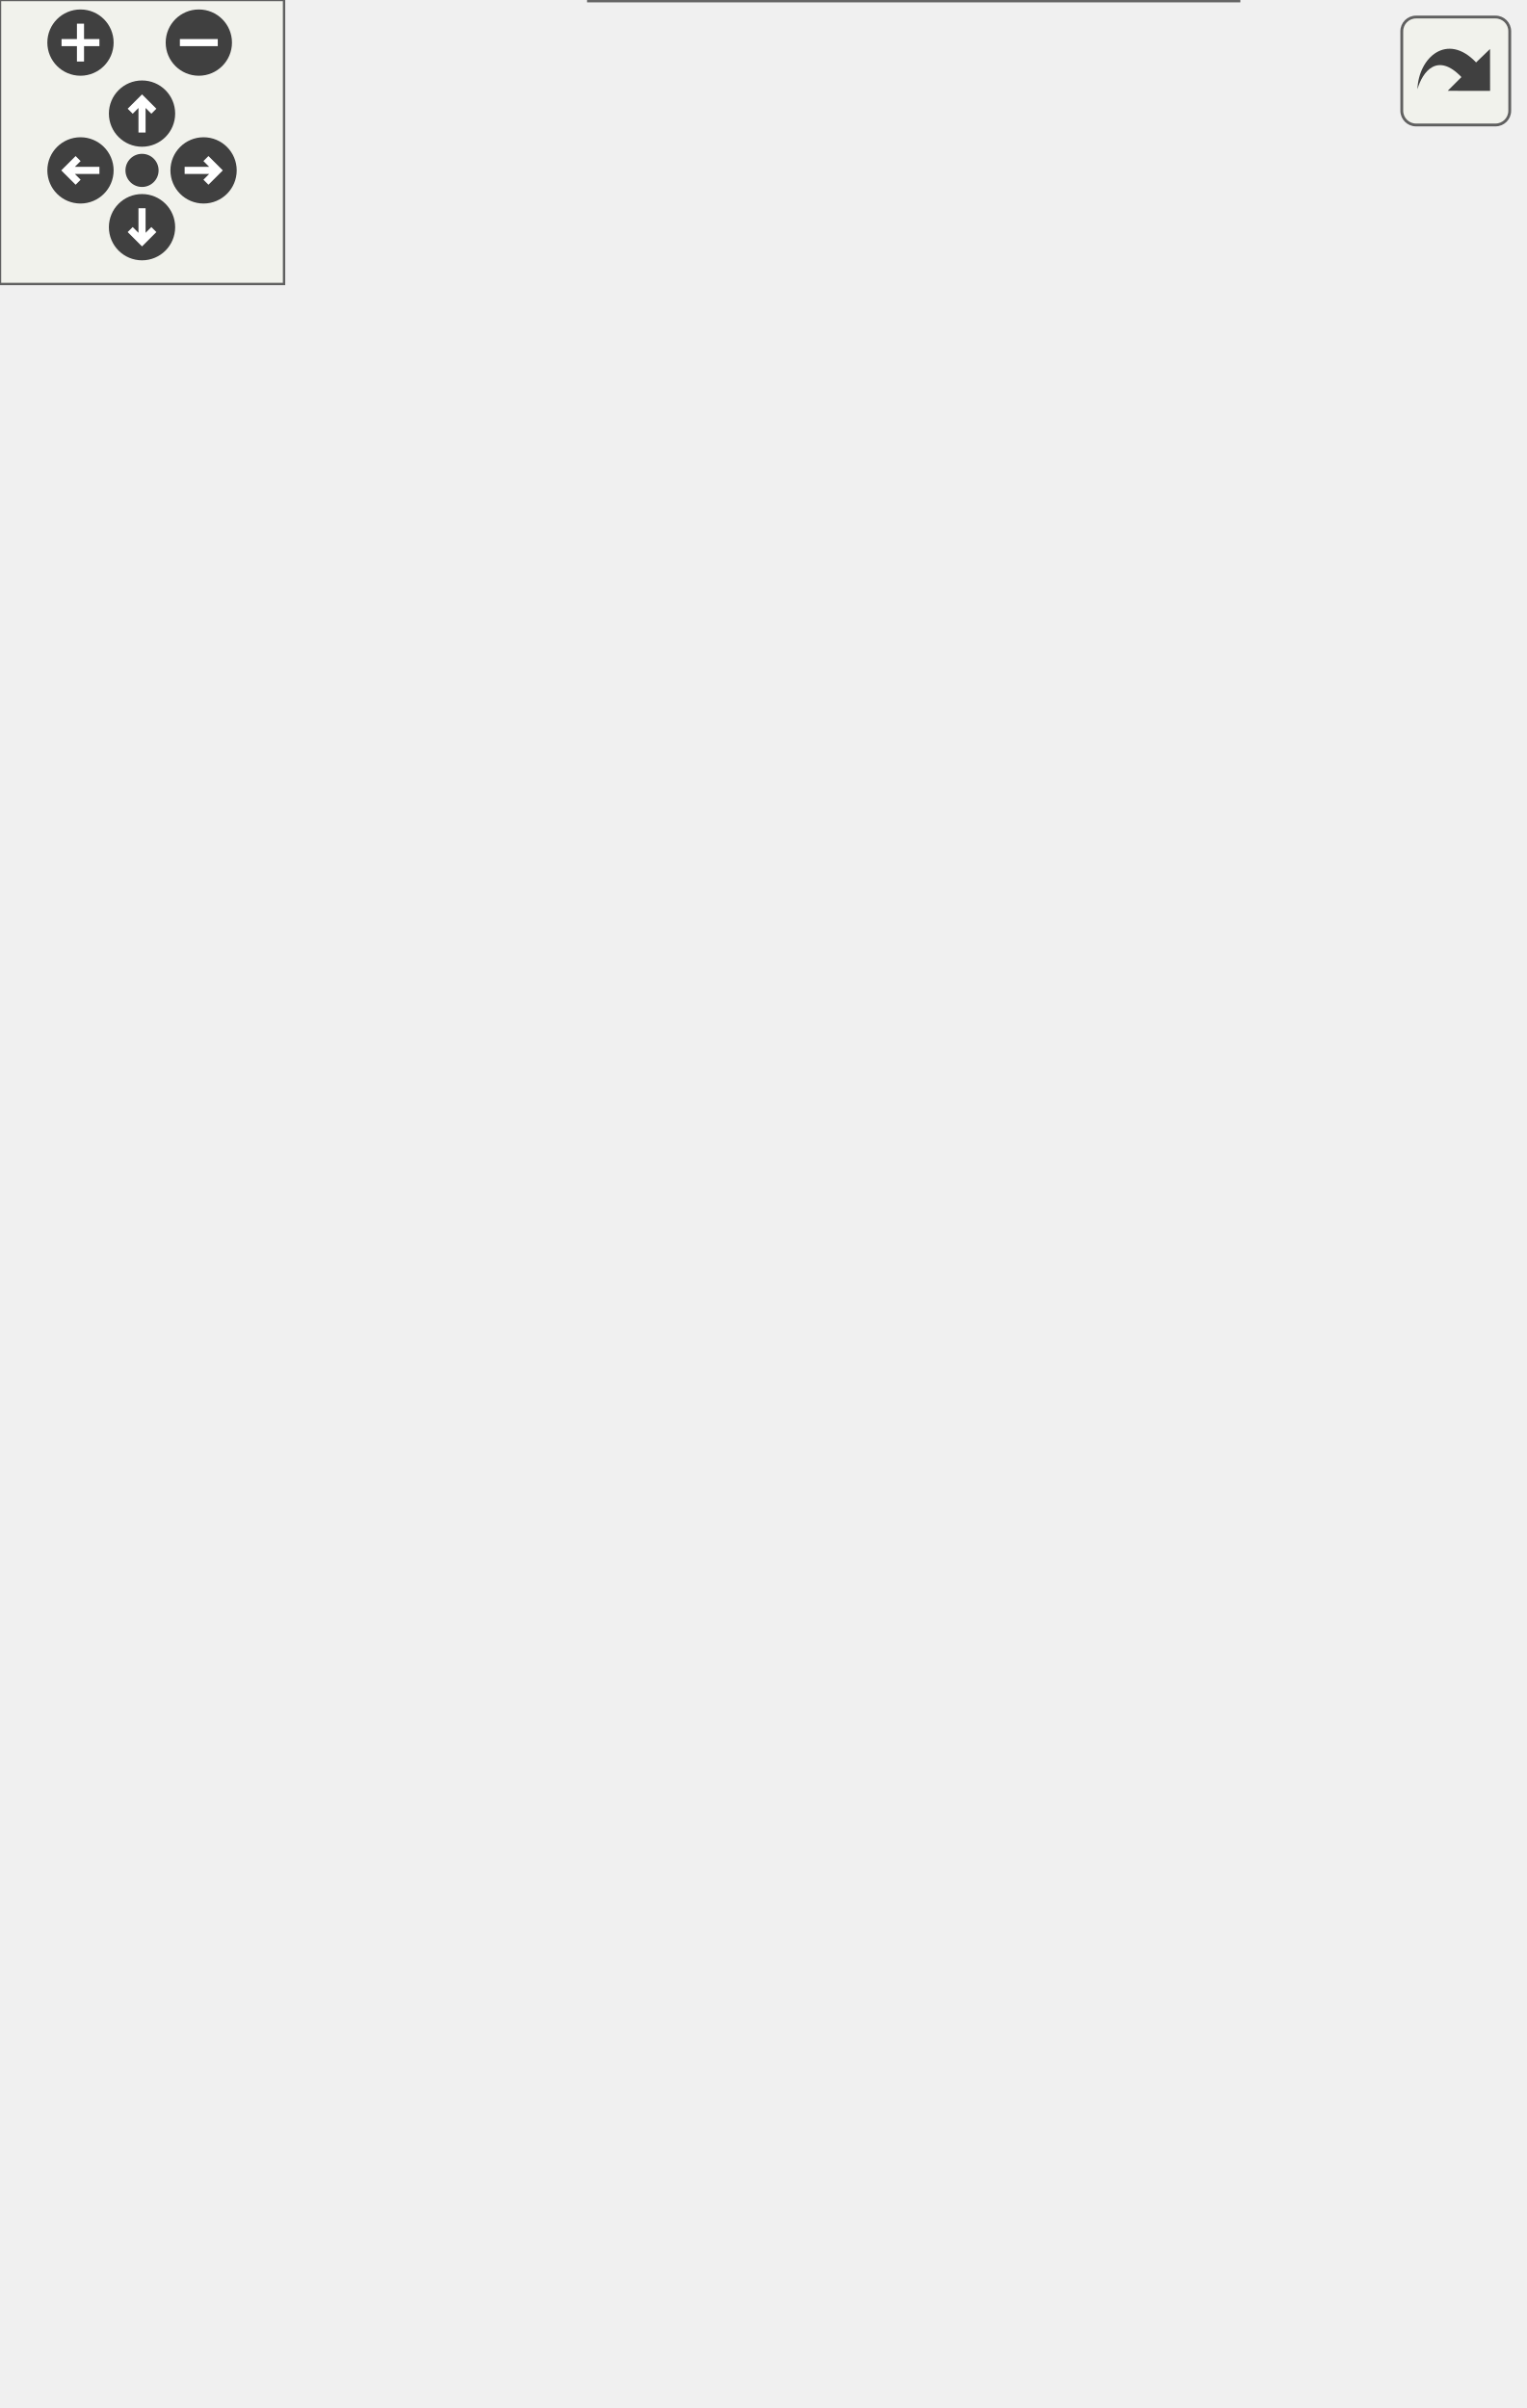
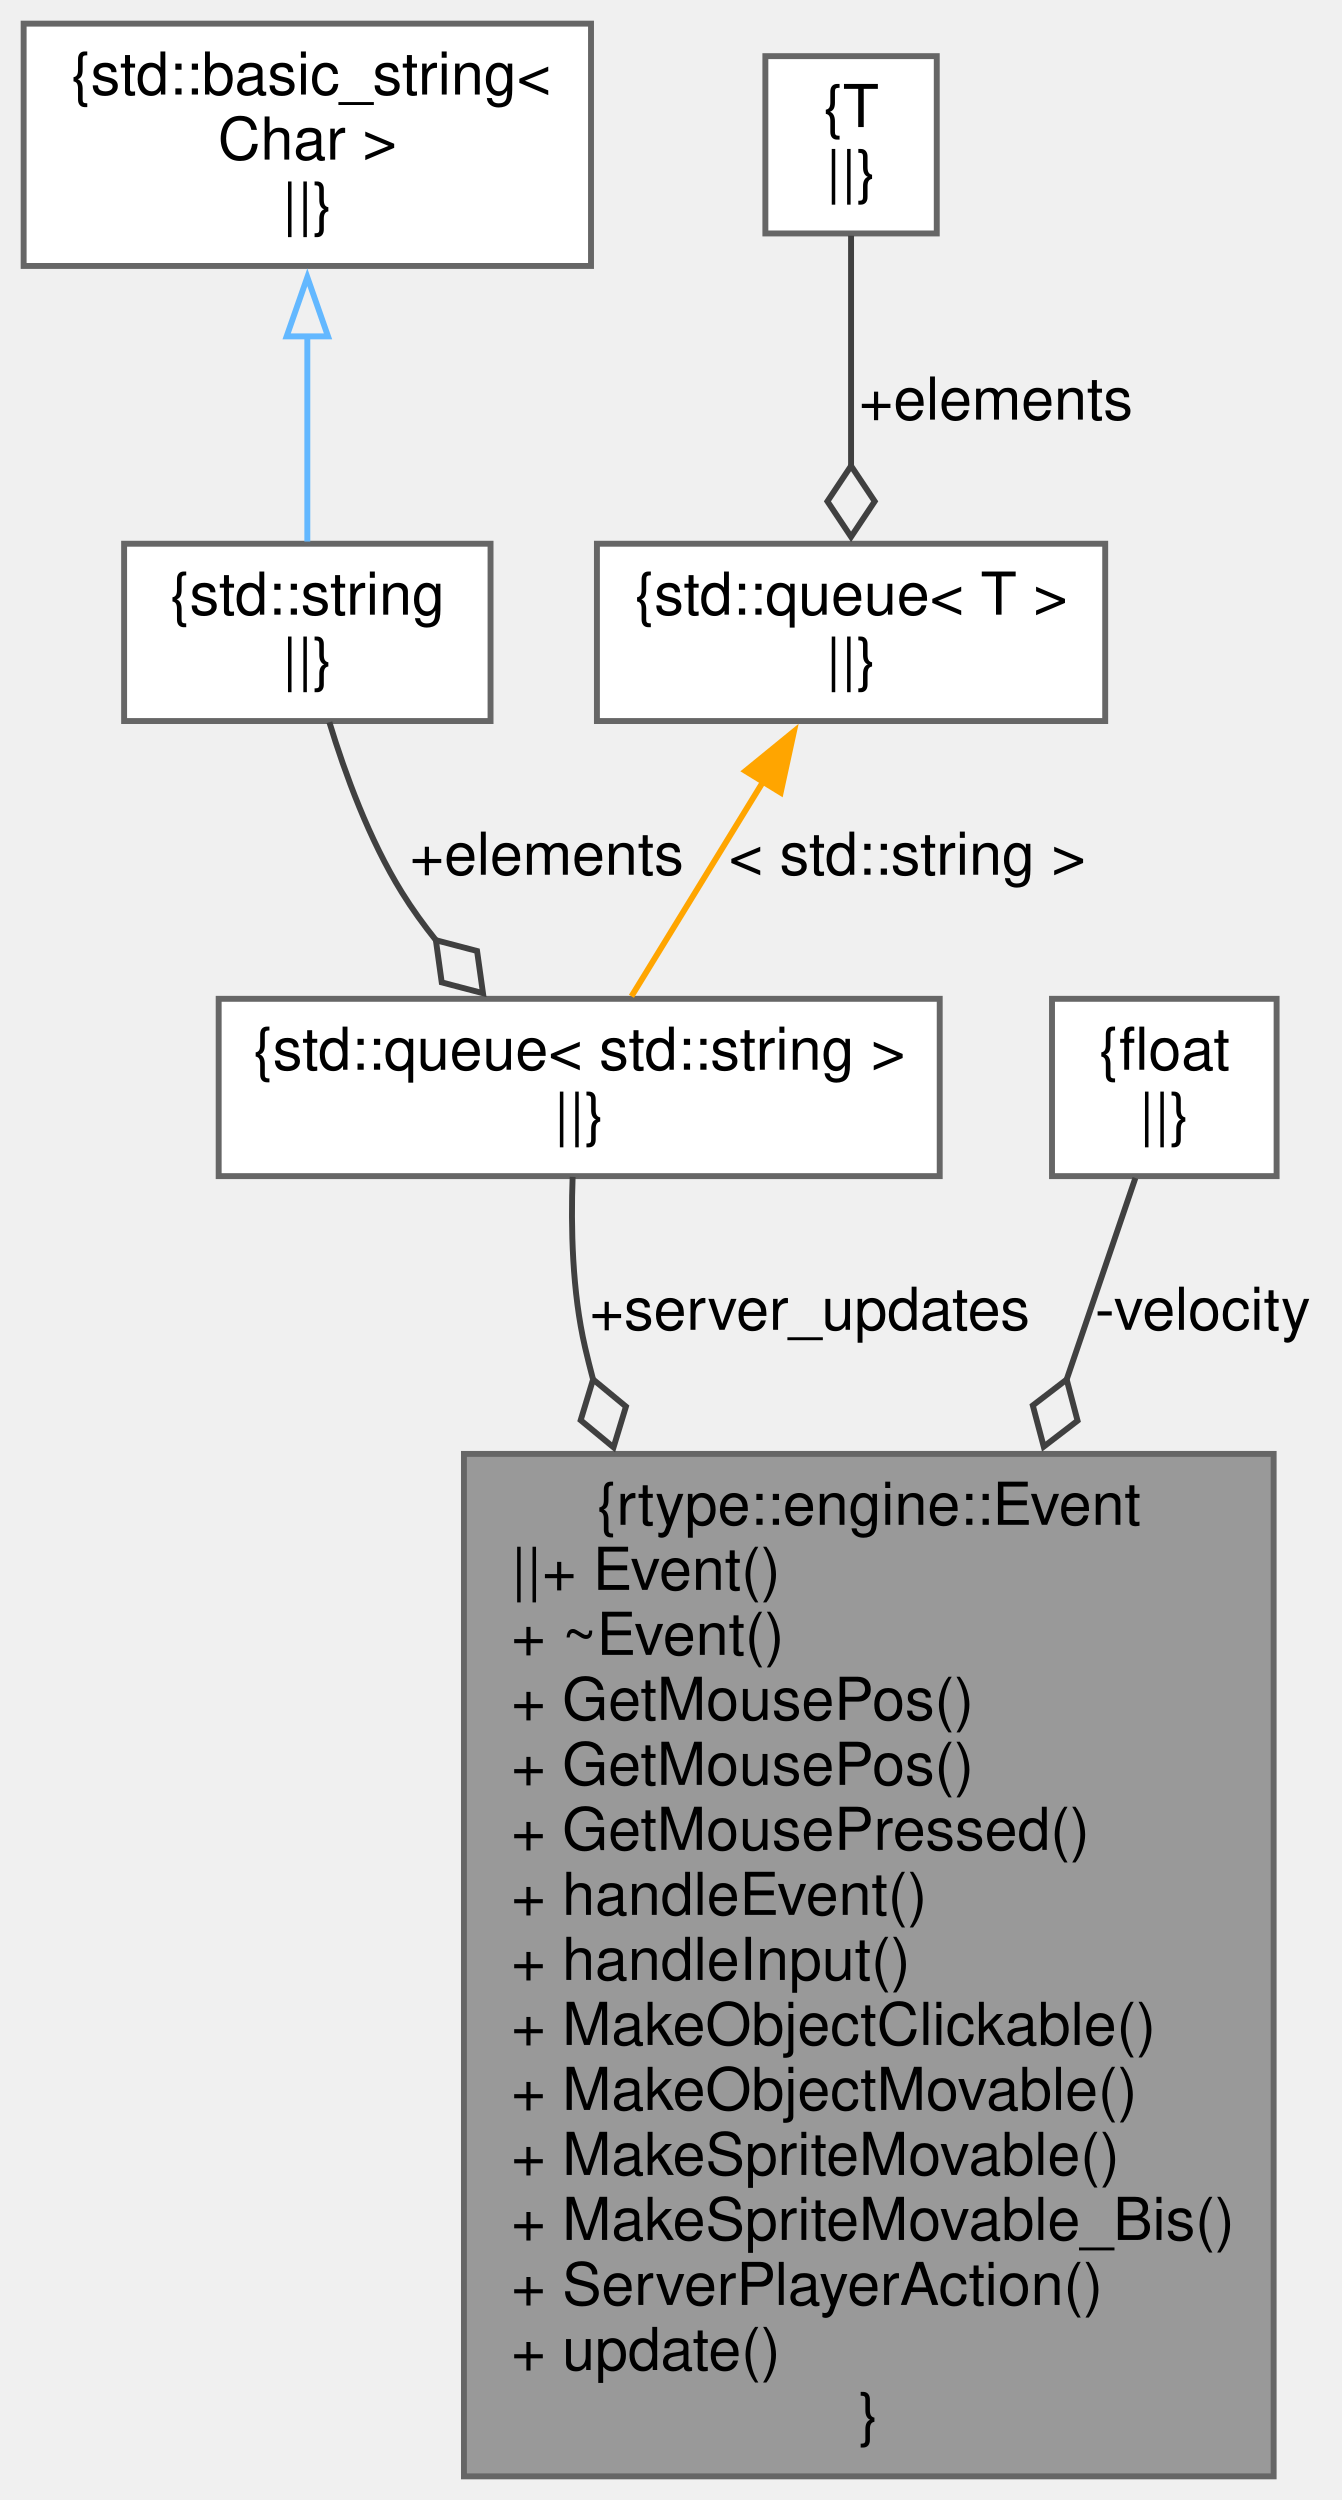
- <svg xmlns="http://www.w3.org/2000/svg" xmlns:xlink="http://www.w3.org/1999/xlink" id="main" version="1.1" xml:space="preserve">
-   <style type="text/css">
- .edge:hover path { stroke: red; }
- .edge:hover polygon { stroke: red; fill: red; }
- </style>
-   <defs>
-     <circle id="rim" cx="0" cy="0" r="7" />
-     <circle id="rim2" cx="0" cy="0" r="3.5" />
-     <g id="zoomPlus">
-       <use xlink:href="#rim" fill="#404040">
-         <set attributeName="fill" to="#808080" begin="zoomplus.mouseover" end="zoomplus.mouseout" />
-       </use>
-       <path d="M-4,0h8M0,-4v8" fill="none" stroke="white" stroke-width="1.5" pointer-events="none" />
-     </g>
-     <g id="zoomMin">
-       <use xlink:href="#rim" fill="#404040">
-         <set attributeName="fill" to="#808080" begin="zoomminus.mouseover" end="zoomminus.mouseout" />
-       </use>
-       <path d="M-4,0h8" fill="none" stroke="white" stroke-width="1.5" pointer-events="none" />
-     </g>
-     <g id="dirArrow">
-       <path fill="none" stroke="white" stroke-width="1.5" d="M0,-3.0v7 M-2.5,-0.5L0,-3.0L2.5,-0.5" />
-     </g>
-     <g id="resetDef">
-       <use xlink:href="#rim2" fill="#404040">
-         <set attributeName="fill" to="#808080" begin="reset.mouseover" end="reset.mouseout" />
-       </use>
-     </g>
-   </defs>
-   <svg id="graph" class="graph">
-     <g id="viewport">
-       <g id="node1" class="node">
-         <g id="a_node1">
-           <a xlink:title="This class is the base class for all the Event.">
-             <polygon fill="#999999" stroke="#666666" points="261.5,-195 124.5,-195 124.5,0 261.5,0 261.5,-195" />
-             <text text-anchor="middle" x="193" y="-183" font-family="Helvetica,sans-Serif" font-size="10.00">{rtype::engine::Event</text>
-             <text text-anchor="start" x="132.5" y="-172" font-family="Helvetica,sans-Serif" font-size="10.00">||+ Event()</text>
-             <text text-anchor="start" x="132.5" y="-161" font-family="Helvetica,sans-Serif" font-size="10.00">+ ~Event()</text>
-             <text text-anchor="start" x="132.5" y="-150" font-family="Helvetica,sans-Serif" font-size="10.00">+ getClientBuffer()</text>
-             <text text-anchor="start" x="132.5" y="-139" font-family="Helvetica,sans-Serif" font-size="10.00">+ GetMousePos()</text>
-             <text text-anchor="start" x="132.5" y="-128" font-family="Helvetica,sans-Serif" font-size="10.00">+ GetMousePos()</text>
-             <text text-anchor="start" x="132.5" y="-117" font-family="Helvetica,sans-Serif" font-size="10.00">+ GetMousePressed()</text>
-             <text text-anchor="start" x="132.5" y="-106" font-family="Helvetica,sans-Serif" font-size="10.00">+ handleEvent()</text>
-             <text text-anchor="start" x="132.5" y="-95" font-family="Helvetica,sans-Serif" font-size="10.00">+ handleInput()</text>
-             <text text-anchor="start" x="132.5" y="-84" font-family="Helvetica,sans-Serif" font-size="10.00">+ MakeObjectClickable()</text>
-             <text text-anchor="start" x="132.5" y="-73" font-family="Helvetica,sans-Serif" font-size="10.00">+ MakeObjectMovable()</text>
-             <text text-anchor="start" x="132.5" y="-62" font-family="Helvetica,sans-Serif" font-size="10.00">+ MakeSpriteMovable()</text>
-             <text text-anchor="start" x="132.5" y="-51" font-family="Helvetica,sans-Serif" font-size="10.00">+ MakeSpriteMovable_Bis()</text>
-             <text text-anchor="start" x="132.5" y="-40" font-family="Helvetica,sans-Serif" font-size="10.00">+ sendMessage()</text>
-             <text text-anchor="start" x="132.5" y="-29" font-family="Helvetica,sans-Serif" font-size="10.00">+ ServerPlayerAction()</text>
-             <text text-anchor="start" x="132.5" y="-18" font-family="Helvetica,sans-Serif" font-size="10.00">+ update()</text>
-             <text text-anchor="middle" x="193" y="-7" font-family="Helvetica,sans-Serif" font-size="10.00">}</text>
-           </a>
-         </g>
-       </g>
-       <g id="node2" class="node">
-         <g id="a_node2">
-           <a xlink:title=" ">
-             <polygon fill="white" stroke="#666666" points="155,-277.5 33,-277.5 33,-247.5 155,-247.5 155,-277.5" />
-             <text text-anchor="middle" x="94" y="-265.5" font-family="Helvetica,sans-Serif" font-size="10.00">{std::queue&lt; std::string &gt;</text>
-             <text text-anchor="middle" x="94" y="-254.5" font-family="Helvetica,sans-Serif" font-size="10.00">||}</text>
-           </a>
-         </g>
-       </g>
-       <g id="edge1" class="edge">
-         <path fill="none" stroke="#404040" d="M98.63,-247.1C102.05,-237.24 107.11,-224 113,-213 114.45,-210.29 115.95,-207.58 117.49,-204.85" />
-         <polygon fill="none" stroke="#404040" points="117.54,-204.78 117.12,-197.58 123.61,-194.43 124.02,-201.63 117.54,-204.78" />
-         <text text-anchor="middle" x="151" y="-216" font-family="Helvetica,sans-Serif" font-size="10.00"> +server_updates</text>
-       </g>
-       <g id="node3" class="node">
-         <g id="a_node3">
-           <a xlink:title=" ">
-             <polygon fill="white" stroke="#666666" points="79,-360 17,-360 17,-330 79,-330 79,-360" />
-             <text text-anchor="middle" x="48" y="-348" font-family="Helvetica,sans-Serif" font-size="10.00">{std::string</text>
-             <text text-anchor="middle" x="48" y="-337" font-family="Helvetica,sans-Serif" font-size="10.00">||}</text>
-           </a>
-         </g>
-       </g>
-       <g id="edge2" class="edge">
-         <path fill="none" stroke="#404040" d="M52.1,-329.55C54.85,-320.96 58.9,-310.01 64,-301 66.56,-296.48 69.66,-291.93 72.87,-287.65" />
-         <polygon fill="none" stroke="#404040" points="72.8,-287.74 73.43,-280.56 80.31,-278.38 79.67,-285.57 72.8,-287.74" />
-         <text text-anchor="middle" x="88.5" y="-304" font-family="Helvetica,sans-Serif" font-size="10.00"> +elements</text>
-       </g>
-       <g id="node4" class="node">
-         <g id="a_node4">
-           <a xlink:title=" ">
-             <polygon fill="white" stroke="#666666" points="96,-448 0,-448 0,-407 96,-407 96,-448" />
-             <text text-anchor="start" x="8" y="-436" font-family="Helvetica,sans-Serif" font-size="10.00">{std::basic_string&lt;</text>
-             <text text-anchor="middle" x="48" y="-425" font-family="Helvetica,sans-Serif" font-size="10.00"> Char &gt;</text>
-             <text text-anchor="middle" x="48" y="-414" font-family="Helvetica,sans-Serif" font-size="10.00">||}</text>
-           </a>
-         </g>
-       </g>
-       <g id="edge3" class="edge">
-         <path fill="none" stroke="#63b8ff" d="M48,-395.14C48,-383.14 48,-370.02 48,-360.37" />
-         <polygon fill="none" stroke="#63b8ff" points="44.5,-395.09 48,-405.09 51.5,-395.09 44.5,-395.09" />
-       </g>
-       <g id="node5" class="node">
-         <g id="a_node5">
-           <a xlink:title=" ">
-             <polygon fill="white" stroke="#666666" points="183,-360 97,-360 97,-330 183,-330 183,-360" />
-             <text text-anchor="middle" x="140" y="-348" font-family="Helvetica,sans-Serif" font-size="10.00">{std::queue&lt; T &gt;</text>
-             <text text-anchor="middle" x="140" y="-337" font-family="Helvetica,sans-Serif" font-size="10.00">||}</text>
-           </a>
-         </g>
-       </g>
-       <g id="edge4" class="edge">
-         <path fill="none" stroke="orange" d="M126.19,-319.83C118.35,-306.11 108.8,-289.41 102.15,-277.77" />
-         <polygon fill="orange" stroke="orange" points="123.02,-321.35 131.03,-328.29 129.1,-317.88 123.02,-321.35" />
-         <text text-anchor="middle" x="151.5" y="-304" font-family="Helvetica,sans-Serif" font-size="10.00"> &lt; std::string &gt;</text>
-       </g>
-       <g id="node6" class="node">
-         <g id="a_node6">
-           <a xlink:title=" ">
-             <polygon fill="white" stroke="#666666" points="154.5,-442.5 125.5,-442.5 125.5,-412.5 154.5,-412.5 154.5,-442.5" />
-             <text text-anchor="middle" x="140" y="-430.5" font-family="Helvetica,sans-Serif" font-size="10.00">{T</text>
-             <text text-anchor="middle" x="140" y="-419.5" font-family="Helvetica,sans-Serif" font-size="10.00">||}</text>
-           </a>
-         </g>
-       </g>
-       <g id="edge5" class="edge">
-         <path fill="none" stroke="#404040" d="M140,-412.11C140,-401.35 140,-386.31 140,-373.3" />
-         <polygon fill="none" stroke="#404040" points="140,-373.17 136,-367.17 140,-361.17 144,-367.17 140,-373.17" />
-         <text text-anchor="middle" x="164.5" y="-381" font-family="Helvetica,sans-Serif" font-size="10.00"> +elements</text>
-       </g>
-       <g id="node7" class="node">
-         <g id="a_node7">
-           <a xlink:title=" ">
-             <polygon fill="white" stroke="#666666" points="212,-277.5 174,-277.5 174,-247.5 212,-247.5 212,-277.5" />
-             <text text-anchor="middle" x="193" y="-265.5" font-family="Helvetica,sans-Serif" font-size="10.00">{float</text>
-             <text text-anchor="middle" x="193" y="-254.5" font-family="Helvetica,sans-Serif" font-size="10.00">||}</text>
-           </a>
-         </g>
-       </g>
-       <g id="edge6" class="edge">
-         <path fill="none" stroke="#404040" d="M193,-247.03C193,-237.26 193,-223.36 193,-207.93" />
-         <polygon fill="none" stroke="#404040" points="193,-208.19 189,-202.19 193,-196.19 197,-202.19 193,-208.19" />
-         <text text-anchor="middle" x="212.5" y="-216" font-family="Helvetica,sans-Serif" font-size="10.00"> -velocity</text>
-       </g>
-       <g id="node8" class="node">
-         <g id="a_node8">
-           <a xlink:title=" ">
-             <polygon fill="white" stroke="#666666" points="321.5,-283 230.5,-283 230.5,-242 321.5,-242 321.5,-283" />
-             <text text-anchor="start" x="238.5" y="-271" font-family="Helvetica,sans-Serif" font-size="10.00">{Client&lt; sk::client</text>
-             <text text-anchor="middle" x="276" y="-260" font-family="Helvetica,sans-Serif" font-size="10.00">::UDP &gt; *</text>
-             <text text-anchor="middle" x="276" y="-249" font-family="Helvetica,sans-Serif" font-size="10.00">||}</text>
-           </a>
-         </g>
-       </g>
-       <g id="edge7" class="edge">
-         <path fill="none" stroke="#404040" d="M265.82,-241.51C260.99,-232.02 254.79,-219.85 248.07,-206.64" />
-         <polygon fill="none" stroke="#404040" points="248.16,-206.83 241.88,-203.3 242.72,-196.14 249,-199.67 248.16,-206.83" />
-         <text text-anchor="middle" x="263" y="-216" font-family="Helvetica,sans-Serif" font-size="10.00"> -clt</text>
+ <svg xmlns="http://www.w3.org/2000/svg" xmlns:xlink="http://www.w3.org/1999/xlink" width="227pt" height="423pt" viewBox="0.00 0.00 227.00 423.00">
+   <g id="graph0" class="graph" transform="scale(1 1) rotate(0) translate(4 419)">
+     <g id="node1" class="node">
+       <g id="a_node1">
+         <a xlink:title="This class is the base class for all the Event.">
+           <polygon fill="#999999" stroke="#666666" points="211.5,-173 74.5,-173 74.5,0 211.5,0 211.5,-173" />
+           <text text-anchor="middle" x="143" y="-161" font-family="Helvetica,sans-Serif" font-size="10.00">{rtype::engine::Event</text>
+           <text text-anchor="start" x="82.5" y="-150" font-family="Helvetica,sans-Serif" font-size="10.00">||+ Event()</text>
+           <text text-anchor="start" x="82.5" y="-139" font-family="Helvetica,sans-Serif" font-size="10.00">+ ~Event()</text>
+           <text text-anchor="start" x="82.5" y="-128" font-family="Helvetica,sans-Serif" font-size="10.00">+ GetMousePos()</text>
+           <text text-anchor="start" x="82.5" y="-117" font-family="Helvetica,sans-Serif" font-size="10.00">+ GetMousePos()</text>
+           <text text-anchor="start" x="82.5" y="-106" font-family="Helvetica,sans-Serif" font-size="10.00">+ GetMousePressed()</text>
+           <text text-anchor="start" x="82.5" y="-95" font-family="Helvetica,sans-Serif" font-size="10.00">+ handleEvent()</text>
+           <text text-anchor="start" x="82.5" y="-84" font-family="Helvetica,sans-Serif" font-size="10.00">+ handleInput()</text>
+           <text text-anchor="start" x="82.5" y="-73" font-family="Helvetica,sans-Serif" font-size="10.00">+ MakeObjectClickable()</text>
+           <text text-anchor="start" x="82.5" y="-62" font-family="Helvetica,sans-Serif" font-size="10.00">+ MakeObjectMovable()</text>
+           <text text-anchor="start" x="82.5" y="-51" font-family="Helvetica,sans-Serif" font-size="10.00">+ MakeSpriteMovable()</text>
+           <text text-anchor="start" x="82.5" y="-40" font-family="Helvetica,sans-Serif" font-size="10.00">+ MakeSpriteMovable_Bis()</text>
+           <text text-anchor="start" x="82.5" y="-29" font-family="Helvetica,sans-Serif" font-size="10.00">+ ServerPlayerAction()</text>
+           <text text-anchor="start" x="82.5" y="-18" font-family="Helvetica,sans-Serif" font-size="10.00">+ update()</text>
+           <text text-anchor="middle" x="143" y="-7" font-family="Helvetica,sans-Serif" font-size="10.00">}</text>
+         </a>
      </g>
    </g>
-   </svg>
-   <g id="navigator" transform="translate(0 0)" fill="#404254">
-     <rect fill="#f2f5e9" fill-opacity="0.5" stroke="#606060" stroke-width=".5" x="0" y="0" width="60" height="60" />
-     <use id="zoomplus" xlink:href="#zoomPlus" x="17" y="9" />
-     <use id="zoomminus" xlink:href="#zoomMin" x="42" y="9" />
-     <use id="reset" xlink:href="#resetDef" x="30" y="36" />
-     <g id="arrowUp" xlink:href="#dirArrow" transform="translate(30 24)">
-       <use xlink:href="#rim" fill="#404040">
-         <set attributeName="fill" to="#808080" begin="arrowUp.mouseover" end="arrowUp.mouseout" />
-       </use>
-       <path fill="none" stroke="white" stroke-width="1.5" d="M0,-3.0v7 M-2.5,-0.5L0,-3.0L2.5,-0.5" />
+     <g id="node2" class="node">
+       <g id="a_node2">
+         <a xlink:title=" ">
+           <polygon fill="white" stroke="#666666" points="155,-250 33,-250 33,-220 155,-220 155,-250" />
+           <text text-anchor="middle" x="94" y="-238" font-family="Helvetica,sans-Serif" font-size="10.00">{std::queue&lt; std::string &gt;</text>
+           <text text-anchor="middle" x="94" y="-227" font-family="Helvetica,sans-Serif" font-size="10.00">||}</text>
+         </a>
+       </g>
    </g>
-     <g id="arrowRight" xlink:href="#dirArrow" transform="rotate(90) translate(36 -43)">
-       <use xlink:href="#rim" fill="#404040">
-         <set attributeName="fill" to="#808080" begin="arrowRight.mouseover" end="arrowRight.mouseout" />
-       </use>
-       <path fill="none" stroke="white" stroke-width="1.5" d="M0,-3.0v7 M-2.5,-0.5L0,-3.0L2.5,-0.5" />
+     <g id="edge1" class="edge">
+       <path fill="none" stroke="#404040" d="M92.89,-219.87C92.58,-211.4 92.8,-200.45 95,-191 95.41,-189.25 95.84,-187.5 96.31,-185.74" />
+       <polygon fill="none" stroke="#404040" points="96.35,-185.6 94.25,-178.7 99.81,-174.11 101.91,-181.01 96.35,-185.6" />
+       <text text-anchor="middle" x="133" y="-194" font-family="Helvetica,sans-Serif" font-size="10.00"> +server_updates</text>
    </g>
-     <g id="arrowDown" xlink:href="#dirArrow" transform="rotate(180) translate(-30 -48)">
-       <use xlink:href="#rim" fill="#404040">
-         <set attributeName="fill" to="#808080" begin="arrowDown.mouseover" end="arrowDown.mouseout" />
-       </use>
-       <path fill="none" stroke="white" stroke-width="1.5" d="M0,-3.0v7 M-2.5,-0.5L0,-3.0L2.5,-0.5" />
+     <g id="node3" class="node">
+       <g id="a_node3">
+         <a xlink:title=" ">
+           <polygon fill="white" stroke="#666666" points="79,-327 17,-327 17,-297 79,-297 79,-327" />
+           <text text-anchor="middle" x="48" y="-315" font-family="Helvetica,sans-Serif" font-size="10.00">{std::string</text>
+           <text text-anchor="middle" x="48" y="-304" font-family="Helvetica,sans-Serif" font-size="10.00">||}</text>
+         </a>
+       </g>
    </g>
-     <g id="arrowLeft" xlink:href="#dirArrow" transform="rotate(270) translate(-36 17)">
-       <use xlink:href="#rim" fill="#404040">
-         <set attributeName="fill" to="#808080" begin="arrowLeft.mouseover" end="arrowLeft.mouseout" />
-       </use>
-       <path fill="none" stroke="white" stroke-width="1.5" d="M0,-3.0v7 M-2.5,-0.5L0,-3.0L2.5,-0.5" />
+     <g id="edge2" class="edge">
+       <path fill="none" stroke="#404040" d="M51.73,-296.8C54.38,-288.09 58.46,-276.94 64,-268 65.72,-265.22 67.7,-262.48 69.82,-259.84" />
+       <polygon fill="none" stroke="#404040" points="69.75,-259.92 70.74,-252.78 77.72,-250.95 76.72,-258.09 69.75,-259.92" />
+       <text text-anchor="middle" x="88.5" y="-271" font-family="Helvetica,sans-Serif" font-size="10.00"> +elements</text>
+     </g>
+     <g id="node4" class="node">
+       <g id="a_node4">
+         <a xlink:title=" ">
+           <polygon fill="white" stroke="#666666" points="96,-415 0,-415 0,-374 96,-374 96,-415" />
+           <text text-anchor="start" x="8" y="-403" font-family="Helvetica,sans-Serif" font-size="10.00">{std::basic_string&lt;</text>
+           <text text-anchor="middle" x="48" y="-392" font-family="Helvetica,sans-Serif" font-size="10.00"> Char &gt;</text>
+           <text text-anchor="middle" x="48" y="-381" font-family="Helvetica,sans-Serif" font-size="10.00">||}</text>
+         </a>
+       </g>
+     </g>
+     <g id="edge3" class="edge">
+       <path fill="none" stroke="#63b8ff" d="M48,-362.14C48,-350.14 48,-337.02 48,-327.37" />
+       <polygon fill="none" stroke="#63b8ff" points="44.5,-362.09 48,-372.09 51.5,-362.09 44.5,-362.09" />
+     </g>
+     <g id="node5" class="node">
+       <g id="a_node5">
+         <a xlink:title=" ">
+           <polygon fill="white" stroke="#666666" points="183,-327 97,-327 97,-297 183,-297 183,-327" />
+           <text text-anchor="middle" x="140" y="-315" font-family="Helvetica,sans-Serif" font-size="10.00">{std::queue&lt; T &gt;</text>
+           <text text-anchor="middle" x="140" y="-304" font-family="Helvetica,sans-Serif" font-size="10.00">||}</text>
+         </a>
+       </g>
+     </g>
+     <g id="edge4" class="edge">
+       <path fill="none" stroke="orange" d="M125.31,-287.05C117.92,-275 109.2,-260.78 102.84,-250.42" />
+       <polygon fill="orange" stroke="orange" points="122.13,-288.55 130.34,-295.25 128.09,-284.89 122.13,-288.55" />
+       <text text-anchor="middle" x="149.5" y="-271" font-family="Helvetica,sans-Serif" font-size="10.00"> &lt; std::string &gt;</text>
+     </g>
+     <g id="node6" class="node">
+       <g id="a_node6">
+         <a xlink:title=" ">
+           <polygon fill="white" stroke="#666666" points="154.5,-409.5 125.5,-409.5 125.5,-379.5 154.5,-379.5 154.5,-409.5" />
+           <text text-anchor="middle" x="140" y="-397.5" font-family="Helvetica,sans-Serif" font-size="10.00">{T</text>
+           <text text-anchor="middle" x="140" y="-386.5" font-family="Helvetica,sans-Serif" font-size="10.00">||}</text>
+         </a>
+       </g>
+     </g>
+     <g id="edge5" class="edge">
+       <path fill="none" stroke="#404040" d="M140,-379.11C140,-368.35 140,-353.31 140,-340.3" />
+       <polygon fill="none" stroke="#404040" points="140,-340.17 136,-334.17 140,-328.17 144,-334.17 140,-340.17" />
+       <text text-anchor="middle" x="164.5" y="-348" font-family="Helvetica,sans-Serif" font-size="10.00"> +elements</text>
+     </g>
+     <g id="node7" class="node">
+       <g id="a_node7">
+         <a xlink:title=" ">
+           <polygon fill="white" stroke="#666666" points="212,-250 174,-250 174,-220 212,-220 212,-250" />
+           <text text-anchor="middle" x="193" y="-238" font-family="Helvetica,sans-Serif" font-size="10.00">{float</text>
+           <text text-anchor="middle" x="193" y="-227" font-family="Helvetica,sans-Serif" font-size="10.00">||}</text>
+         </a>
+       </g>
+     </g>
+     <g id="edge6" class="edge">
+       <path fill="none" stroke="#404040" d="M188.11,-219.69C185.11,-210.89 180.97,-198.76 176.41,-185.39" />
+       <polygon fill="none" stroke="#404040" points="176.48,-185.59 170.75,-181.2 172.6,-174.23 178.32,-178.62 176.48,-185.59" />
+       <text text-anchor="middle" x="199.5" y="-194" font-family="Helvetica,sans-Serif" font-size="10.00"> -velocity</text>
    </g>
  </g>
-   <svg viewBox="0 0 15 15" width="100%" height="30px" preserveAspectRatio="xMaxYMin meet">
-     <g id="arrow_out" transform="scale(0.3 0.3)">
-       <a xlink:href="classrtype_1_1engine_1_1Event__coll__graph_org.svg" target="_base">
-         <rect id="button" ry="5" rx="5" y="6" x="6" height="38" width="38" fill="#f2f5e9" fill-opacity="0.5" stroke="#606060" stroke-width="1.0" />
-         <path id="arrow" d="M 11.5,31.437 C 11.94,20.098 22.043,11.323 32.159,21.979 L 37.069,17.246 C 37.069,17.246 37.088,32 37.088,32 L 22.16,31.978 C 22.16,31.978 26.998,27.14 26.998,27.14 C 18.529,18.264 13.292,25.23 11.5,31.437 z" style="fill:#404040;" />
-       </a>
-     </g>
-   </svg>
</svg>
